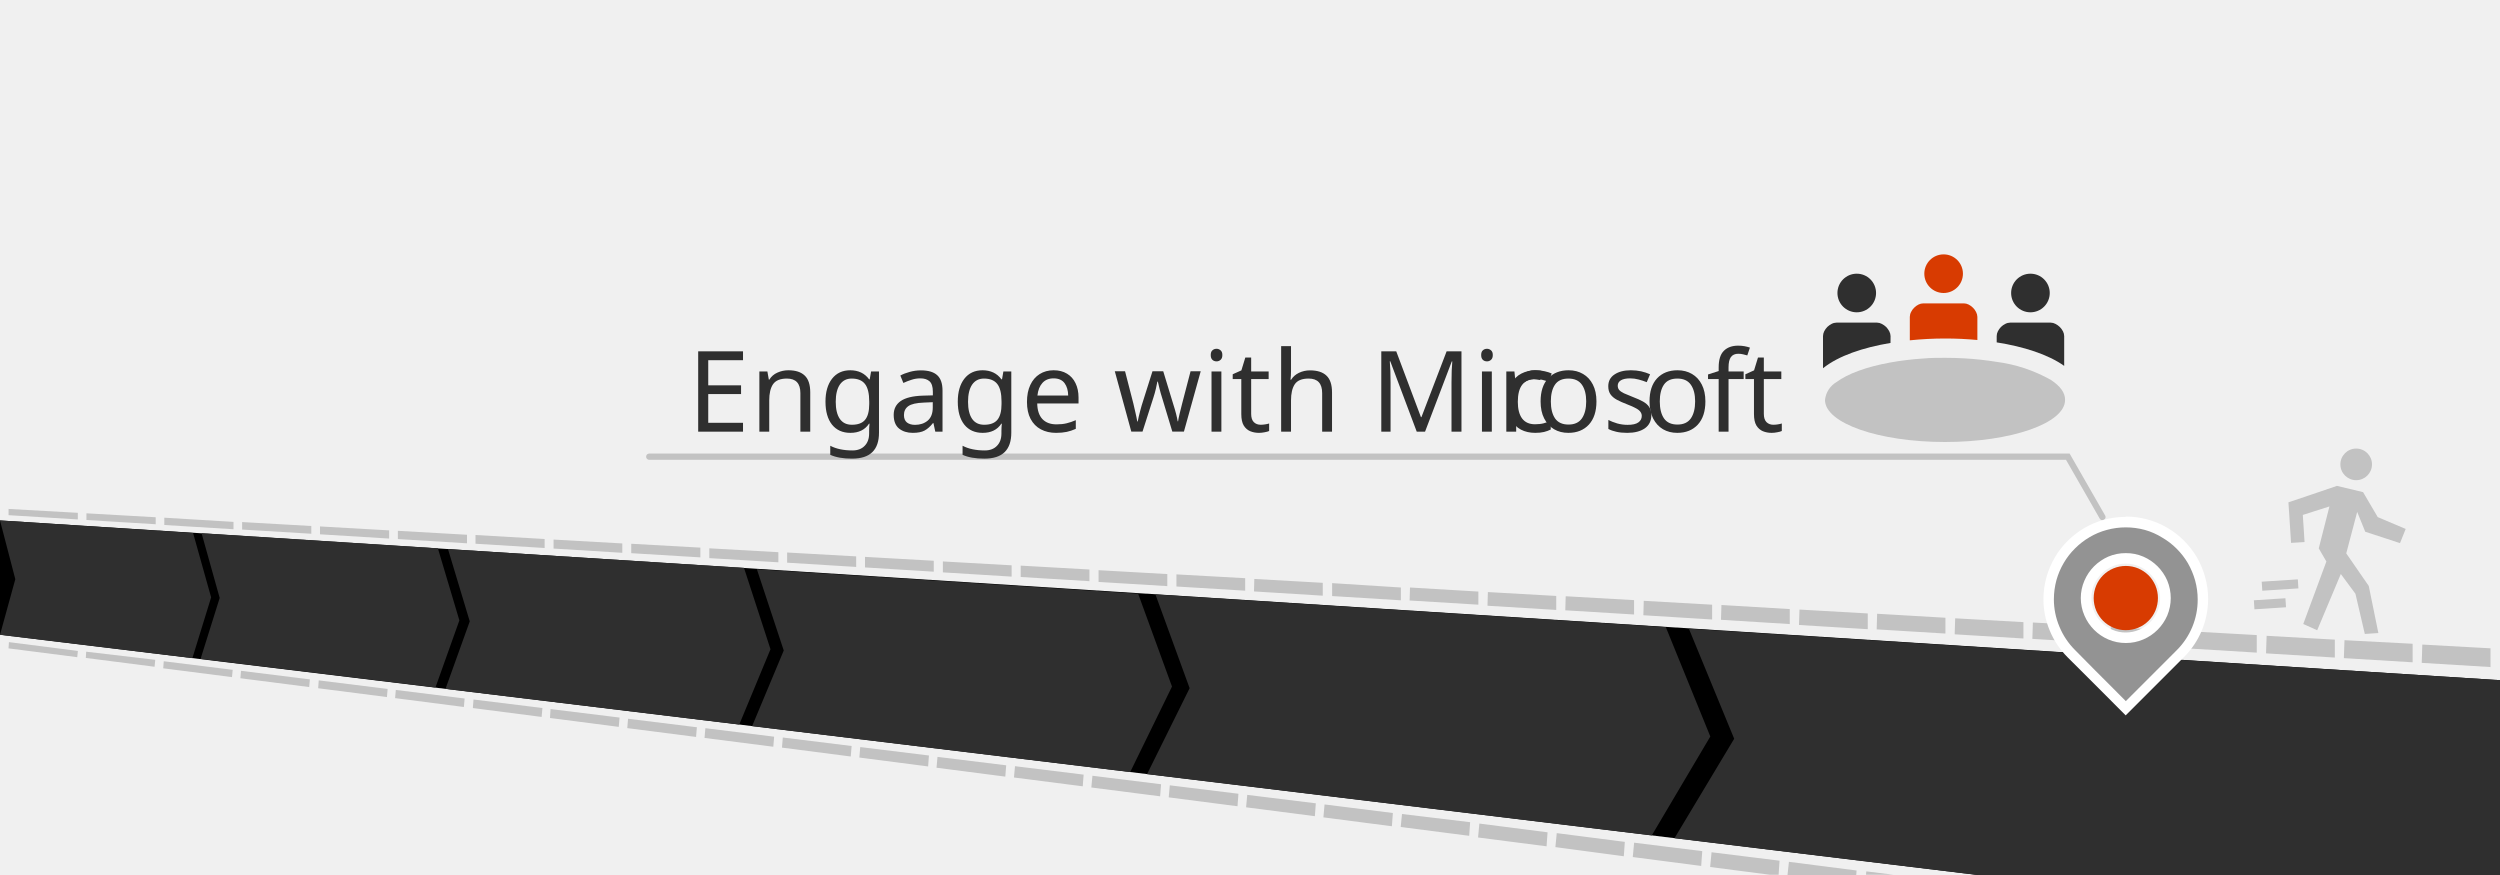
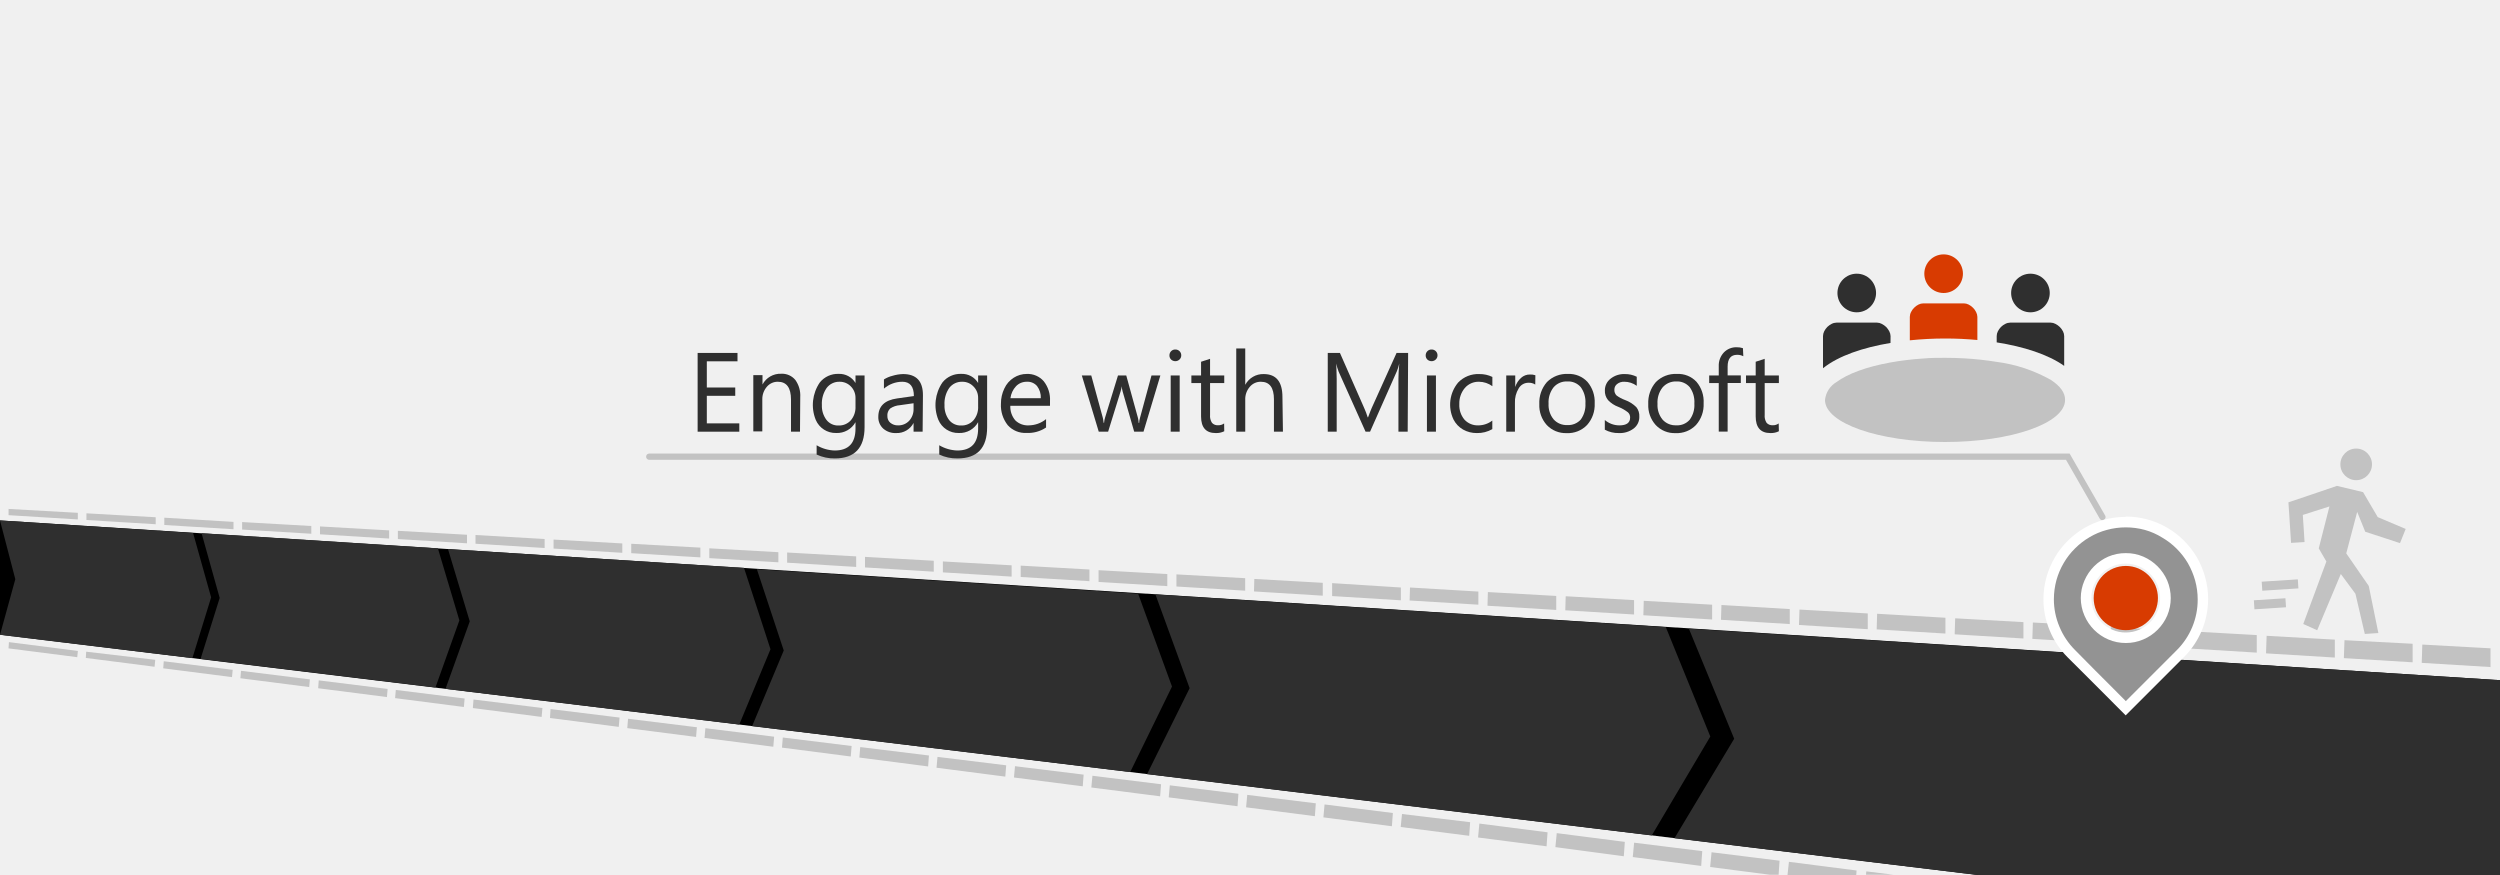
<svg xmlns="http://www.w3.org/2000/svg" viewBox="0 0 400 140">
  <defs>
-     <style>.cls-1{fill:#c2c2c2;}.cls-2{fill:#fff;}.cls-3,.cls-7{fill:#2f2f2f;}.cls-4{fill:none;stroke:#c2c2c2;stroke-linecap:round;stroke-miterlimit:10;}.cls-5{fill:#939393;}.cls-6{fill:#d83b01;}.cls-7{font-size:18px;font-family:SegoePro, Segoe Pro;}.cls-8{letter-spacing:-0.01em;}.cls-9{letter-spacing:-0.02em;}.cls-10{letter-spacing:0.02em;}</style>
+     <style>.cls-1{fill:#c2c2c2;}.cls-2{fill:#fff;}.cls-3{fill:#2f2f2f;}.cls-4{fill:none;stroke:#c2c2c2;stroke-linecap:round;stroke-miterlimit:10;}.cls-5{fill:#939393;}.cls-6{fill:#d83b01;}</style>
  </defs>
  <g id="Road">
    <path class="cls-1" d="M0,81.41v1l0-1Zm13.83.72V83.2l11.08.68,0-1.12Zm24.91,1.4v1.2l11.07.67,0-1.24Zm24.92,1.4,0,1.26v.06l11.06.68,0-1.37Zm24.91,1.4,0,1.38v.06l11,.68,0-1.5Zm24.92,1.4,0,1.5v.07l11.05.67,0-1.62Zm37.37,2.1,0,1.68v.07l11,.68,0-1.81Zm24.91,1.4,0,1.81v.07l11,.67,0-1.93Zm24.92,1.4-.05,1.93v.07l11,.68V93.25Zm37.37,2.1L238,96.84v.08l11,.67V95.35ZM263,96.13l-.06,2.23v.08l11,.68V96.75Zm24.92,1.4-.08,2.35V100l11,.67V98.15Zm24.91,1.4-.08,2.47v.09l11,.67V99.54Zm24.91,1.4-.08,2.59V103l11,.68v-2.75Zm24.92,1.4-.09,2.71v.1l11,.67v-2.87Zm24.91,1.4-.09,2.84v.09l11,.67v-3Zm-12.45-.7-.1,2.78v.09l11,.67V103ZM350.17,101l-.09,2.65v.1l11,.67v-2.81Zm-24.91-1.4-.08,2.53v.09l11,.67v-2.68Zm-24.92-1.4-.07,2.41v.09l11,.67V98.84Zm-24.91-1.4-.07,2.29v.08l11,.68V97.45Zm-24.92-1.4-.06,2.17v.08l11,.67v-2.3ZM225.6,94l-.06,2v.08l11,.67V94.65Zm-12.46-.7,0,2v.07l11,.68V94Zm-24.91-1.4,0,1.87v.07l11,.67v-2Zm-24.92-1.4,0,1.75v.07l11,.67,0-1.87Zm-24.91-1.4,0,1.62v.07l11,.68,0-1.75Zm-12.46-.7,0,1.56v.07l11.05.68,0-1.69ZM101,87l0,1.44v.07l11.06.67,0-1.56Zm-24.92-1.4V87l11.06.68,0-1.44ZM51.2,84.23v1.26l11.06.68,0-1.31Zm-24.91-1.4V84l11.07.68,0-1.18ZM1.37,81.43v1l11.08.68,0-1.06Z" />
    <path class="cls-1" d="M1.43,102.74l-.07,1,11,1.41.1-1ZM26.2,105.8l-.08,1.08v.05l11,1.41.11-1.17ZM51,108.86l-.09,1.2v.06l11,1.41.11-1.3Zm24.76,3.06-.1,1.32v.05l11,1.42.13-1.43ZM100.49,115l-.12,1.43v.07l11,1.41.13-1.55ZM125.25,118l-.13,1.55v.07l11,1.42.14-1.68Zm12.39,1.53-.14,1.61v.07l11,1.42.13-1.75Zm24.76,3.06-.16,1.74v.07l11,1.41.14-1.87Zm24.77,3.06-.17,1.86v.07L198,129l.15-2Zm24.76,3.06-.18,2v.07l10.95,1.42.16-2.12Zm12.39,1.53-.2,2v.08l10.95,1.41.15-2.18Zm24.76,3.06-.21,2.16v.08L259.81,137l.16-2.3Zm24.77,3.06-.22,2.28v.08l9.55,1.24h1.4l.15-2.25Zm24.76,3.06-.05.54H303Zm-12.38-1.53L286,140h11l.05-.72Zm-24.77-3.06-.21,2.22v.08l10.94,1.42.17-2.37Zm-24.76-3.06-.2,2.1V134l10.95,1.41.16-2.24Zm-37.14-4.59-.18,1.92,0,.07,11,1.42.15-2.06Zm-24.77-3.06-.17,1.8V126l11,1.41.15-1.93ZM150,121.1l-.15,1.67v.07l11,1.42.14-1.81Zm-37.14-4.59-.13,1.49v.07l11,1.41.13-1.61Zm-24.77-3.06L88,114.82v.06l11,1.42.13-1.49Zm-24.76-3.06-.11,1.25v.06l11,1.42.12-1.36Zm-24.77-3.06-.09,1.13v.06l11,1.41.11-1.23Zm-24.77-3.06-.06,1,0,0,11,1.41.11-1.11Z" />
    <path class="cls-2" d="M.06,82.36H0l1.37.08h0Z" />
    <polygon points="400 108.83 400 140 316.43 140 0 101.56 0 83.27 400 108.83" />
    <path class="cls-3" d="M33.78,95.58l-3,9.72L0,101.57l2.45-8.9L0,83.27l30.89,2Z" />
    <path class="cls-3" d="M73.5,99.26,69.67,110l-37.58-4.57,3.06-9.76-2.9-10.36,37.81,2.42Z" />
    <path class="cls-3" d="M123.28,103.88l-5,12.05-47-5.71,3.88-10.8L71.68,87.86l47.36,3Z" />
    <path class="cls-3" d="M187.52,109.85l-6.69,13.68-60.49-7.35,5.06-12.1-4.3-13,61,3.91Z" />
    <path class="cls-3" d="M273.65,117.84l-9.37,15.83-80.75-9.81,6.81-13.75-5.47-15,81.66,5.23Z" />
    <path class="cls-3" d="M400,108.83l-129.78-8.24,7.25,17.61-9.55,15.91,48.5,5.89H400" />
  </g>
-   <g id="Layer_2" data-name="Layer 2">
+   <g id="Pins">
    <g id="pedestrian">
      <path class="cls-1" d="M378.22,78.74l-4.18-1m10.87,6.89-4.47-1.89-2.35-4-4.18-1h0c-1.29.45-2.59.89-3.87,1.32l-3.89,1.31.42,6.49,2.16-.13-.28-4.34,4.26-1.36L371,87.74l1.22,2.1-3.7,10,2.23,1,3.78-9L376.87,95l1.5,6.43,2.17-.14L379,93.75l-3.6-5.21,1.75-6.63,1.29,3.17L384,86.9Z" />
      <circle class="cls-1" cx="376.99" cy="74.3" r="2.53" />
    </g>
    <rect class="cls-1" x="360.67" y="95.85" width="5.06" height="1.45" transform="translate(-5.46 23.54) rotate(-3.68)" />
    <rect class="cls-1" x="361.92" y="92.85" width="5.79" height="1.45" transform="translate(-5.26 23.64) rotate(-3.68)" />
    <polyline class="cls-4" points="336.39 82.73 330.85 73.07 103.88 73.07" />
    <path class="cls-5" d="M331.41,104.6a12.51,12.51,0,0,1-2.67-4,12.13,12.13,0,0,1-.95-4.72,12.51,12.51,0,0,1,.44-3.27,12.84,12.84,0,0,1,1.25-2.95,11.89,11.89,0,0,1,1.92-2.5,12.85,12.85,0,0,1,2.51-1.93A11.61,11.61,0,0,1,336.85,84a12.3,12.3,0,0,1,3.28-.44,12.66,12.66,0,0,1,3.28.43,12,12,0,0,1,3,1.26,11.68,11.68,0,0,1,2.49,1.92,12,12,0,0,1,1.93,2.5A12.61,12.61,0,0,1,352,92.59a12.23,12.23,0,0,1,.44,3.28,12.2,12.2,0,0,1-3.62,8.73l-8.72,8.72Zm8.72-15.26a6.16,6.16,0,0,0-2.47.5,6.32,6.32,0,0,0-2,1.36,6.55,6.55,0,0,0-1.37,2,6.19,6.19,0,0,0,0,4.92,6.66,6.66,0,0,0,1.37,2,6.32,6.32,0,0,0,2,1.36,6.16,6.16,0,0,0,2.47.5,6.08,6.08,0,0,0,2.46-.5,6.35,6.35,0,0,0,2-1.36,6.66,6.66,0,0,0,1.37-2,6.35,6.35,0,0,0,.49-2.46,6.23,6.23,0,0,0-.5-2.47,6.53,6.53,0,0,0-1.36-2,6.35,6.35,0,0,0-2-1.36A6.08,6.08,0,0,0,340.13,89.34Z" />
    <path class="cls-2" d="M340.13,84.38a11.47,11.47,0,0,1,3.06.41A10.61,10.61,0,0,1,345.93,86a11.05,11.05,0,0,1,2.34,1.8,11.54,11.54,0,0,1,1.8,2.32,12.38,12.38,0,0,1,1.15,2.75,11.45,11.45,0,0,1,.41,3.05,11.38,11.38,0,0,1-3.37,8.13l-8.13,8.13-2.05-2.06-2.78-2.78L332,104a11.36,11.36,0,0,1-2.49-3.73,11.2,11.2,0,0,1-.89-4.4,11.87,11.87,0,0,1,.41-3.05,11.56,11.56,0,0,1,1.17-2.75A11.15,11.15,0,0,1,332,87.75a11.52,11.52,0,0,1,2.33-1.8,10.83,10.83,0,0,1,2.75-1.16,11.4,11.4,0,0,1,3.05-.41m0,18.5a6.94,6.94,0,0,0,2.8-.57,7.11,7.11,0,0,0,2.28-1.54,7.37,7.37,0,0,0,1.55-2.28,7.28,7.28,0,0,0,0-5.6,7.36,7.36,0,0,0-3.83-3.83,6.93,6.93,0,0,0-2.8-.56,7,7,0,0,0-2.81.56,7.5,7.5,0,0,0-2.27,1.55,7.34,7.34,0,0,0-1.54,2.28,7,7,0,0,0,0,5.6,7.26,7.26,0,0,0,3.81,3.82,7,7,0,0,0,2.81.57m0-20.18a13.55,13.55,0,0,0-3.5.46,13.21,13.21,0,0,0-5.81,3.39,12.65,12.65,0,0,0-2.07,2.68,13.51,13.51,0,0,0-1.32,3.13,13.14,13.14,0,0,0-.48,3.51,12.91,12.91,0,0,0,1,5,13.13,13.13,0,0,0,2.84,4.27l3.3,3.29,2.78,2.78,2.05,2.06,1.19,1.19,1.19-1.19,8.13-8.13a13.14,13.14,0,0,0,3.87-9.32,12.89,12.89,0,0,0-.48-3.49,13.83,13.83,0,0,0-1.31-3.15,13.53,13.53,0,0,0-2.07-2.67,13.11,13.11,0,0,0-5.82-3.39,13.21,13.21,0,0,0-3.51-.47Zm0,18.5a5.13,5.13,0,0,1-2.13-.43,5.47,5.47,0,0,1-1.76-1.19,5.69,5.69,0,0,1-1.19-1.76,5.27,5.27,0,0,1-.43-2.13,5.19,5.19,0,0,1,.43-2.12,5.62,5.62,0,0,1,1.19-1.77A5.47,5.47,0,0,1,338,90.61a5.13,5.13,0,0,1,2.13-.43,5.37,5.37,0,0,1,2.13.43A5.69,5.69,0,0,1,344,91.8a5.37,5.37,0,0,1,1.19,1.76,5.49,5.49,0,0,1,0,4.26A5.37,5.37,0,0,1,344,99.58a5.69,5.69,0,0,1-1.76,1.19,5.37,5.37,0,0,1-2.13.43Z" />
    <path class="cls-6" d="M343.77,92.05a5.43,5.43,0,0,0-1.64-1.1,5.2,5.2,0,0,0-4,0,5.11,5.11,0,0,0-2.74,2.74,5.2,5.2,0,0,0,0,4,5.43,5.43,0,0,0,1.1,1.64,5.31,5.31,0,0,0,1.64,1.1,5.2,5.2,0,0,0,4,0,5.11,5.11,0,0,0,2.74-2.74,5.2,5.2,0,0,0,0-4,5.31,5.31,0,0,0-1.1-1.64" />
    <path class="cls-6" d="M316.38,54.4V50.7a1.69,1.69,0,0,0-.2-.76,2.43,2.43,0,0,0-.5-.7,2.67,2.67,0,0,0-.7-.51,1.67,1.67,0,0,0-.76-.19h-6.49a1.71,1.71,0,0,0-.77.19,2.65,2.65,0,0,0-.69.5,2.44,2.44,0,0,0-.5.69,1.74,1.74,0,0,0-.2.78v3.75a56.31,56.31,0,0,1,5.66-.29C313,54.16,314.68,54.24,316.38,54.4Z" />
    <circle class="cls-6" cx="310.98" cy="43.79" r="3.09" />
    <path class="cls-3" d="M302.49,53.78a1.73,1.73,0,0,0-.2-.76,3.09,3.09,0,0,0-.5-.7,2.94,2.94,0,0,0-.71-.5,1.65,1.65,0,0,0-.75-.2h-6.49a1.74,1.74,0,0,0-.78.2,3,3,0,0,0-.69.49,2.88,2.88,0,0,0-.5.7,1.82,1.82,0,0,0-.19.77v5.07s0,0,0,.07c2.48-2,6.4-3.31,10.8-4.05Z" />
    <circle class="cls-3" cx="297.08" cy="46.88" r="3.09" />
    <path class="cls-3" d="M330.27,53.78a1.71,1.71,0,0,0-.19-.76,2.85,2.85,0,0,0-.51-.7,2.88,2.88,0,0,0-.7-.5,1.69,1.69,0,0,0-.76-.2h-6.48a1.74,1.74,0,0,0-.78.2,2.62,2.62,0,0,0-.69.49,2.88,2.88,0,0,0-.5.7,1.68,1.68,0,0,0-.19.77v1c4.31.68,8.21,1.92,10.8,3.76Z" />
    <circle class="cls-3" cx="324.87" cy="46.88" r="3.09" />
    <path class="cls-1" d="M328.16,60.8a23.84,23.84,0,0,0-8.69-2.9,49.41,49.41,0,0,0-5.16-.56c-1-.06-2-.09-3.08-.09s-2.36,0-3.5.11a47.6,47.6,0,0,0-5.24.63c-3.79.68-6.84,1.79-8.65,3.14A3.77,3.77,0,0,0,292,64c0,3.71,8.6,6.72,19.2,6.72s19.21-3,19.21-6.72C330.44,62.83,329.61,61.75,328.16,60.8Z" />
  </g>
  <g id="Text">
-     <text class="cls-7" transform="translate(109.96 69.07)">Engage with Mic<tspan class="cls-8" x="129.52" y="0">r</tspan>
-       <tspan x="135.55" y="0">os</tspan>
-       <tspan class="cls-9" x="152.98" y="0">o</tspan>
-       <tspan class="cls-10" x="163.06" y="0">f</tspan>
-       <tspan x="169.02" y="0">t</tspan>
-     </text>
+     <path class="cls-3" d="M118.29,69.07h-6.67V56.47H118v1.34h-4.91V62h4.55v1.33h-4.55v4.41h5.2Z" />
+     <path class="cls-3" d="M128,69.07h-1.44V63.94c0-1.9-.7-2.86-2.1-2.86a2.26,2.26,0,0,0-1.77.81,3,3,0,0,0-.72,2v5.13h-1.44v-9H122v1.5h0a3.24,3.24,0,0,1,3-1.72,2.74,2.74,0,0,1,2.26,1,4.26,4.26,0,0,1,.78,2.74Z" />
+     <path class="cls-3" d="M138.33,68.35c0,3.3-1.59,5-4.75,5a6.6,6.6,0,0,1-2.92-.62V71.24a6,6,0,0,0,2.89.84q3.33,0,3.33-3.53v-1h0a3.37,3.37,0,0,1-3.1,1.73,3.45,3.45,0,0,1-3.26-2.1,6.36,6.36,0,0,1,.66-6,3.69,3.69,0,0,1,3-1.36,3,3,0,0,1,2.7,1.46h0V60.07h1.45ZM136.88,65V63.68a2.57,2.57,0,0,0-.74-1.85,2.45,2.45,0,0,0-1.79-.75,2.5,2.5,0,0,0-2.09,1,4.38,4.38,0,0,0-.76,2.72,3.73,3.73,0,0,0,.73,2.38,2.33,2.33,0,0,0,1.92.9,2.52,2.52,0,0,0,2-.85A3.21,3.21,0,0,0,136.88,65Z" />
+     <path class="cls-3" d="M147.62,69.07h-1.45v-1.4h0a3,3,0,0,1-2.77,1.62,2.94,2.94,0,0,1-2.08-.71,2.44,2.44,0,0,1-.79-1.9c0-1.67,1-2.65,3-2.93l2.69-.38c0-1.52-.61-2.29-1.85-2.29a4.5,4.5,0,0,0-2.94,1.1V60.71a4.61,4.61,0,0,1,1.36-.58,6.39,6.39,0,0,1,1.7-.28c2.12,0,3.18,1.13,3.18,3.37Zm-1.45-4.55-2.18.31a3.16,3.16,0,0,0-1.56.53,1.49,1.49,0,0,0-.45,1.21,1.34,1.34,0,0,0,.48,1.08,1.84,1.84,0,0,0,1.24.41,2.33,2.33,0,0,0,1.78-.75,2.72,2.72,0,0,0,.69-1.89Z" />
+     <path class="cls-3" d="M157.94,68.35q0,5-4.74,5a6.57,6.57,0,0,1-2.92-.62V71.24a6,6,0,0,0,2.89.84q3.33,0,3.33-3.53v-1h0a3.37,3.37,0,0,1-3.1,1.73,3.45,3.45,0,0,1-3.26-2.1,6.36,6.36,0,0,1,.66-6,3.66,3.66,0,0,1,3-1.36,3,3,0,0,1,2.7,1.46h0V60.07h1.44ZM156.5,65V63.68a2.54,2.54,0,0,0-.75-1.85,2.41,2.41,0,0,0-1.78-.75,2.51,2.51,0,0,0-2.1,1,4.38,4.38,0,0,0-.75,2.72,3.73,3.73,0,0,0,.72,2.38,2.34,2.34,0,0,0,1.93.9,2.52,2.52,0,0,0,2-.85A3.21,3.21,0,0,0,156.5,65Z" />
+     <path class="cls-3" d="M168,64.93h-6.35a3.36,3.36,0,0,0,.8,2.33,2.85,2.85,0,0,0,2.13.8,4.46,4.46,0,0,0,2.79-1v1.34a5.14,5.14,0,0,1-3.13.87,3.76,3.76,0,0,1-3-1.24,5.09,5.09,0,0,1-1.09-3.44,5.5,5.5,0,0,1,.55-2.44,4,4,0,0,1,1.49-1.71,3.85,3.85,0,0,1,2.1-.61A3.4,3.4,0,0,1,167,61a4.7,4.7,0,0,1,1,3.19Zm-1.47-1.22a3,3,0,0,0-.6-1.94,2,2,0,0,0-1.65-.69,2.34,2.34,0,0,0-1.72.72,3.41,3.41,0,0,0-.89,1.91Z" />
+     <path class="cls-3" d="M185.66,60.07l-2.7,9h-1.49l-1.85-6.44a3.48,3.48,0,0,1-.14-.83h0a4.35,4.35,0,0,1-.18.81l-2,6.46H175.8l-2.71-9h1.51l1.85,6.77a5.5,5.5,0,0,1,.13.81h.07a3.5,3.5,0,0,1,.16-.83l2.07-6.75h1.32l1.87,6.79a4.35,4.35,0,0,1,.12.81h.07a3.13,3.13,0,0,1,.14-.81l1.84-6.79Z" />
+     <path class="cls-3" d="M189,56.85a.88.88,0,0,1-.28.67.94.94,0,0,1-.67.27,1,1,0,0,1-.67-.26.9.9,0,0,1-.27-.68.93.93,0,0,1,.27-.66.9.9,0,0,1,.67-.27.93.93,0,0,1,.68.27A.9.9,0,0,1,189,56.85Zm-.25,12.22h-1.44v-9h1.44Z" />
+     <path class="cls-3" d="M195.88,69a2.83,2.83,0,0,1-1.36.29c-1.57,0-2.35-.89-2.35-2.66V61.29h-1.55V60.07h1.55V57.88l1.44-.47v2.66h2.27v1.22h-2.27v5.09a2,2,0,0,0,.31,1.28,1.21,1.21,0,0,0,1,.38,1.52,1.52,0,0,0,.94-.29Z" />
+     <path class="cls-3" d="M205.27,69.07h-1.44V63.89c0-1.87-.7-2.81-2.09-2.81a2.26,2.26,0,0,0-1.79.83,3,3,0,0,0-.71,2.07v5.09H197.8V55.75h1.44v5.82h0a3.25,3.25,0,0,1,2.95-1.72q3,0,3,3.68Z" />
+     <path class="cls-3" d="M225.23,69.07h-1.48V60.61c0-.67.05-1.48.13-2.44h0a7.23,7.23,0,0,1-.38,1.22l-4.29,9.68h-.72l-4.31-9.61a7.59,7.59,0,0,1-.38-1.29h0c0,.5.07,1.32.07,2.46v8.44h-1.43V56.47h1.95l3.87,8.79a11.94,11.94,0,0,1,.57,1.51h.06c.3-.81.5-1.32.61-1.55l3.95-8.75h1.85Z" />
+     <path class="cls-3" d="M230,56.85a.88.88,0,0,1-.28.67.94.94,0,0,1-.67.27,1,1,0,0,1-.67-.26.9.9,0,0,1-.27-.68.93.93,0,0,1,.27-.66.9.9,0,0,1,.67-.27.93.93,0,0,1,.68.27A.9.9,0,0,1,230,56.85Zm-.25,12.22h-1.44v-9h1.44Z" />
+     <path class="cls-3" d="M238.77,68.66a4.7,4.7,0,0,1-2.47.63,4.4,4.4,0,0,1-2.21-.56,3.9,3.9,0,0,1-1.53-1.61,5.51,5.51,0,0,1,.74-5.91,4.42,4.42,0,0,1,3.4-1.36,4.58,4.58,0,0,1,2.08.46v1.48a3.66,3.66,0,0,0-2.14-.71,2.89,2.89,0,0,0-2.27,1,3.81,3.81,0,0,0-.88,2.58,3.58,3.58,0,0,0,.83,2.49,2.87,2.87,0,0,0,2.23.91,3.67,3.67,0,0,0,2.22-.77Z" />
+     <path class="cls-3" d="M245.64,61.53a1.82,1.82,0,0,0-1.1-.29,1.78,1.78,0,0,0-1.55.9,4.16,4.16,0,0,0-.6,2.35v4.58H241v-9h1.44v1.86h0a3.16,3.16,0,0,1,.93-1.47,2.06,2.06,0,0,1,1.43-.54,2.42,2.42,0,0,1,.86.12Z" />
+     <path class="cls-3" d="M255.15,64.54A4.86,4.86,0,0,1,253.93,68a4.24,4.24,0,0,1-3.26,1.3A4.17,4.17,0,0,1,247.48,68a4.69,4.69,0,0,1-1.19-3.34,5,5,0,0,1,1.22-3.53,4.44,4.44,0,0,1,3.37-1.3A4,4,0,0,1,254,61.11,4.93,4.93,0,0,1,255.15,64.54Zm-1.48,0a4,4,0,0,0-.75-2.6,2.65,2.65,0,0,0-2.15-.91,2.74,2.74,0,0,0-2.19.93,3.86,3.86,0,0,0-.81,2.62,3.65,3.65,0,0,0,.81,2.52,2.77,2.77,0,0,0,2.19.91,2.68,2.68,0,0,0,2.16-.89A4,4,0,0,0,253.67,64.59Z" />
+     <path class="cls-3" d="M262.29,66.67a2.29,2.29,0,0,1-.9,1.89,3.65,3.65,0,0,1-2.39.73,4.46,4.46,0,0,1-2.23-.54V67.2a3.58,3.58,0,0,0,2.33.86c1.15,0,1.72-.42,1.72-1.25a1.07,1.07,0,0,0-.34-.83,6,6,0,0,0-1.52-.87,4.35,4.35,0,0,1-1.68-1.1,2.29,2.29,0,0,1-.5-1.55,2.33,2.33,0,0,1,.9-1.86,3.44,3.44,0,0,1,2.28-.75,4.17,4.17,0,0,1,1.92.43v1.45a3.34,3.34,0,0,0-2-.65,1.73,1.73,0,0,0-1.14.36,1.1,1.1,0,0,0-.44.9,1.22,1.22,0,0,0,.33.92A5.24,5.24,0,0,0,260,64a5,5,0,0,1,1.81,1.14A2.24,2.24,0,0,1,262.29,66.67Z" />
+     <path class="cls-3" d="M272.58,64.54A4.86,4.86,0,0,1,271.36,68a4.24,4.24,0,0,1-3.26,1.3A4.15,4.15,0,0,1,264.91,68a4.69,4.69,0,0,1-1.19-3.34,5,5,0,0,1,1.22-3.53,4.42,4.42,0,0,1,3.37-1.3,4,4,0,0,1,3.13,1.26A4.88,4.88,0,0,1,272.58,64.54Zm-1.48,0a4,4,0,0,0-.75-2.6,2.65,2.65,0,0,0-2.15-.91A2.78,2.78,0,0,0,266,62a3.86,3.86,0,0,0-.8,2.62,3.65,3.65,0,0,0,.81,2.52,2.77,2.77,0,0,0,2.19.91,2.64,2.64,0,0,0,2.15-.89A3.93,3.93,0,0,0,271.1,64.59Z" />
+     <path class="cls-3" d="M278.93,57a2,2,0,0,0-1-.23c-1,0-1.51.63-1.51,1.9v1.39h2.11v1.22h-2.11v7.78H275V61.29h-1.53V60.07H275V58.61a3.06,3.06,0,0,1,.81-2.21,2.73,2.73,0,0,1,2.06-.84,2.94,2.94,0,0,1,1,.15Z" />
+     <path class="cls-3" d="M284.62,69a2.81,2.81,0,0,1-1.35.29c-1.57,0-2.36-.89-2.36-2.66V61.29h-1.55V60.07h1.55V57.88l1.44-.47v2.66h2.27v1.22h-2.27v5.09a2,2,0,0,0,.31,1.28,1.23,1.23,0,0,0,1,.38,1.49,1.49,0,0,0,.93-.29Z" />
  </g>
</svg>
